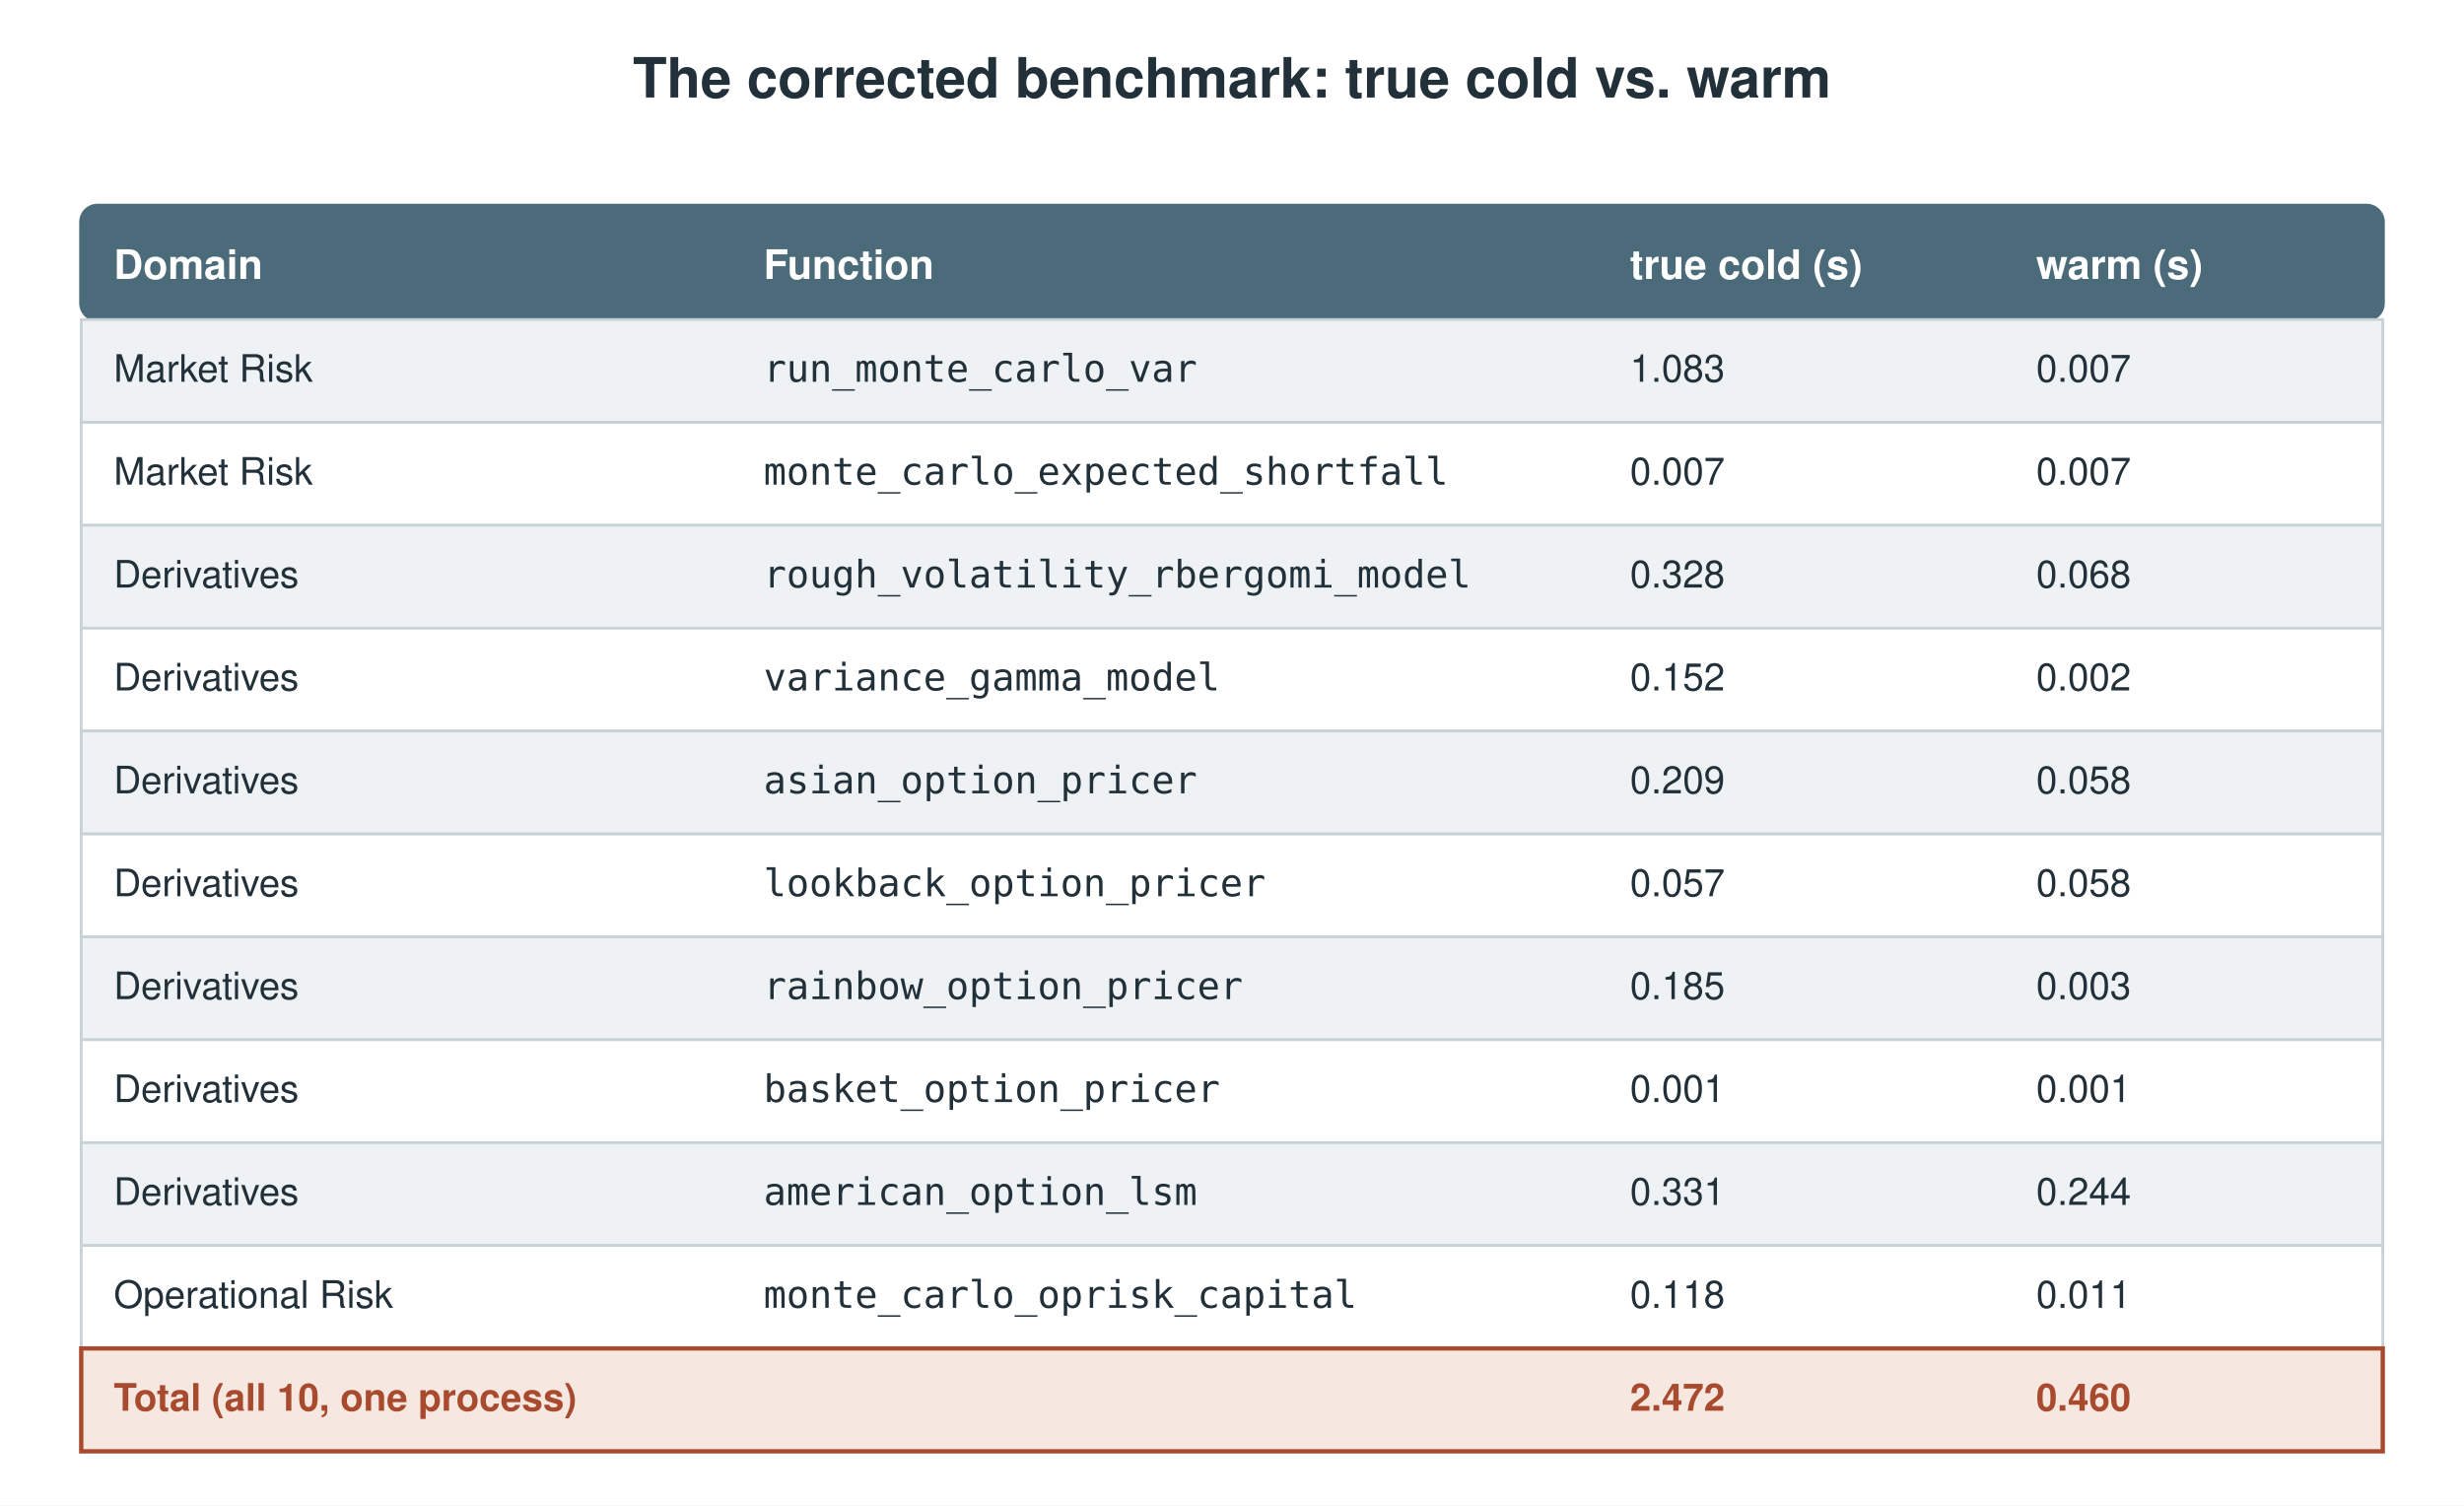
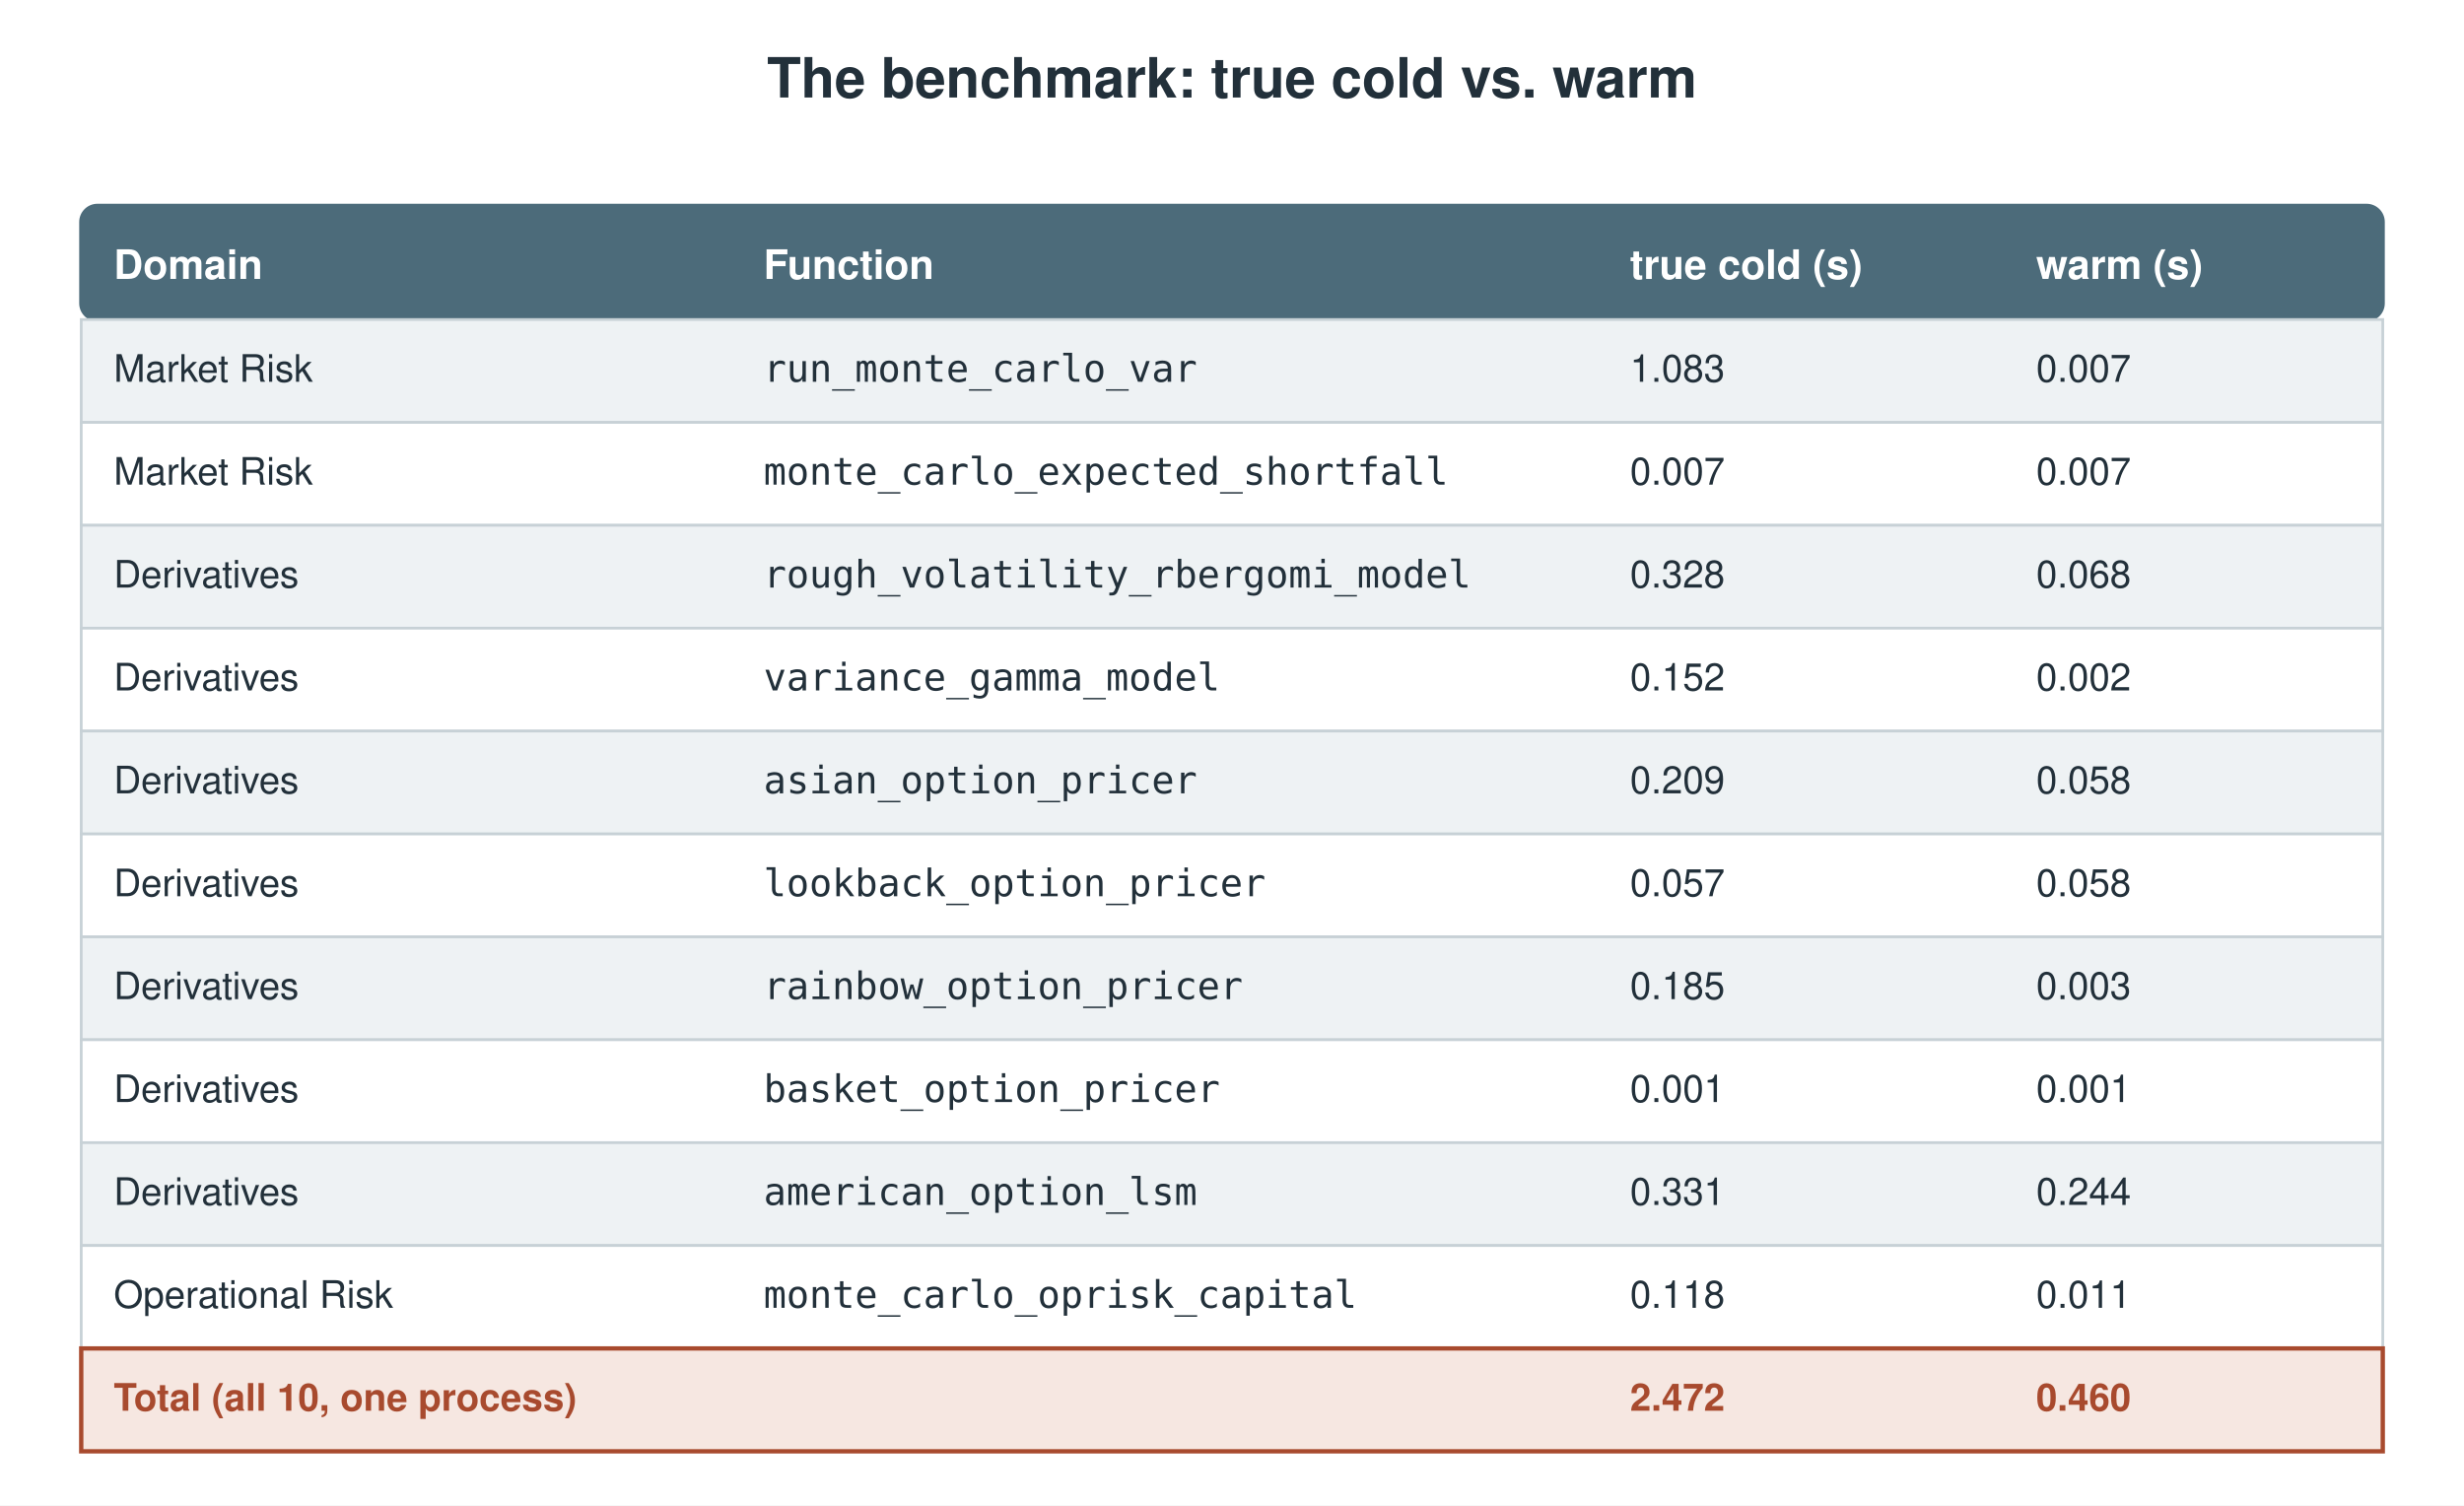
<svg xmlns="http://www.w3.org/2000/svg" width="910" height="556" viewBox="0 0 910 556">
  <rect width="910" height="556" fill="#ffffff" />
-   <text x="455.0" y="36" font-family="Helvetica, Arial, sans-serif" font-size="20.5" font-weight="700" fill="#22303a" text-anchor="middle">The corrected benchmark: true cold vs. warm</text>
+   <text x="455.0" y="36" font-family="Helvetica, Arial, sans-serif" font-size="20.5" font-weight="700" fill="#22303a" text-anchor="middle">The benchmark: true cold vs. warm</text>
  <rect x="30" y="76" width="850" height="42" rx="6" fill="#4c6b7a" stroke="#4c6b7a" stroke-width="1.5" />
  <text x="42" y="103" font-family="Helvetica, Arial, sans-serif" font-size="15" font-weight="700" fill="#ffffff" text-anchor="start">Domain</text>
  <text x="282" y="103" font-family="Helvetica, Arial, sans-serif" font-size="15" font-weight="700" fill="#ffffff" text-anchor="start">Function</text>
  <text x="602" y="103" font-family="Helvetica, Arial, sans-serif" font-size="15" font-weight="700" fill="#ffffff" text-anchor="start">true cold (s)</text>
  <text x="752" y="103" font-family="Helvetica, Arial, sans-serif" font-size="15" font-weight="700" fill="#ffffff" text-anchor="start">warm (s)</text>
  <rect x="30" y="118" width="850" height="38" rx="0" fill="#eef2f4" stroke="#c7d1d6" stroke-width="1" />
  <text x="42" y="141.0" font-family="Helvetica, Arial, sans-serif" font-size="14" font-weight="normal" fill="#22303a" text-anchor="start">Market Risk</text>
  <text x="282" y="141.0" font-family="SFMono-Regular, Menlo, Consolas, monospace" font-size="14" font-weight="normal" fill="#22303a" text-anchor="start">run_monte_carlo_var</text>
  <text x="602" y="141.0" font-family="Helvetica, Arial, sans-serif" font-size="14" font-weight="normal" fill="#22303a" text-anchor="start">1.083</text>
  <text x="752" y="141.0" font-family="Helvetica, Arial, sans-serif" font-size="14" font-weight="normal" fill="#22303a" text-anchor="start">0.007</text>
  <rect x="30" y="156" width="850" height="38" rx="0" fill="#ffffff" stroke="#c7d1d6" stroke-width="1" />
  <text x="42" y="179.0" font-family="Helvetica, Arial, sans-serif" font-size="14" font-weight="normal" fill="#22303a" text-anchor="start">Market Risk</text>
  <text x="282" y="179.0" font-family="SFMono-Regular, Menlo, Consolas, monospace" font-size="14" font-weight="normal" fill="#22303a" text-anchor="start">monte_carlo_expected_shortfall</text>
  <text x="602" y="179.0" font-family="Helvetica, Arial, sans-serif" font-size="14" font-weight="normal" fill="#22303a" text-anchor="start">0.007</text>
  <text x="752" y="179.0" font-family="Helvetica, Arial, sans-serif" font-size="14" font-weight="normal" fill="#22303a" text-anchor="start">0.007</text>
  <rect x="30" y="194" width="850" height="38" rx="0" fill="#eef2f4" stroke="#c7d1d6" stroke-width="1" />
  <text x="42" y="217.0" font-family="Helvetica, Arial, sans-serif" font-size="14" font-weight="normal" fill="#22303a" text-anchor="start">Derivatives</text>
  <text x="282" y="217.0" font-family="SFMono-Regular, Menlo, Consolas, monospace" font-size="14" font-weight="normal" fill="#22303a" text-anchor="start">rough_volatility_rbergomi_model</text>
  <text x="602" y="217.0" font-family="Helvetica, Arial, sans-serif" font-size="14" font-weight="normal" fill="#22303a" text-anchor="start">0.328</text>
  <text x="752" y="217.0" font-family="Helvetica, Arial, sans-serif" font-size="14" font-weight="normal" fill="#22303a" text-anchor="start">0.068</text>
  <rect x="30" y="232" width="850" height="38" rx="0" fill="#ffffff" stroke="#c7d1d6" stroke-width="1" />
  <text x="42" y="255.0" font-family="Helvetica, Arial, sans-serif" font-size="14" font-weight="normal" fill="#22303a" text-anchor="start">Derivatives</text>
  <text x="282" y="255.0" font-family="SFMono-Regular, Menlo, Consolas, monospace" font-size="14" font-weight="normal" fill="#22303a" text-anchor="start">variance_gamma_model</text>
  <text x="602" y="255.0" font-family="Helvetica, Arial, sans-serif" font-size="14" font-weight="normal" fill="#22303a" text-anchor="start">0.152</text>
  <text x="752" y="255.0" font-family="Helvetica, Arial, sans-serif" font-size="14" font-weight="normal" fill="#22303a" text-anchor="start">0.002</text>
  <rect x="30" y="270" width="850" height="38" rx="0" fill="#eef2f4" stroke="#c7d1d6" stroke-width="1" />
  <text x="42" y="293.0" font-family="Helvetica, Arial, sans-serif" font-size="14" font-weight="normal" fill="#22303a" text-anchor="start">Derivatives</text>
  <text x="282" y="293.0" font-family="SFMono-Regular, Menlo, Consolas, monospace" font-size="14" font-weight="normal" fill="#22303a" text-anchor="start">asian_option_pricer</text>
  <text x="602" y="293.0" font-family="Helvetica, Arial, sans-serif" font-size="14" font-weight="normal" fill="#22303a" text-anchor="start">0.209</text>
  <text x="752" y="293.0" font-family="Helvetica, Arial, sans-serif" font-size="14" font-weight="normal" fill="#22303a" text-anchor="start">0.058</text>
  <rect x="30" y="308" width="850" height="38" rx="0" fill="#ffffff" stroke="#c7d1d6" stroke-width="1" />
  <text x="42" y="331.0" font-family="Helvetica, Arial, sans-serif" font-size="14" font-weight="normal" fill="#22303a" text-anchor="start">Derivatives</text>
  <text x="282" y="331.0" font-family="SFMono-Regular, Menlo, Consolas, monospace" font-size="14" font-weight="normal" fill="#22303a" text-anchor="start">lookback_option_pricer</text>
  <text x="602" y="331.0" font-family="Helvetica, Arial, sans-serif" font-size="14" font-weight="normal" fill="#22303a" text-anchor="start">0.057</text>
  <text x="752" y="331.0" font-family="Helvetica, Arial, sans-serif" font-size="14" font-weight="normal" fill="#22303a" text-anchor="start">0.058</text>
  <rect x="30" y="346" width="850" height="38" rx="0" fill="#eef2f4" stroke="#c7d1d6" stroke-width="1" />
  <text x="42" y="369.0" font-family="Helvetica, Arial, sans-serif" font-size="14" font-weight="normal" fill="#22303a" text-anchor="start">Derivatives</text>
  <text x="282" y="369.0" font-family="SFMono-Regular, Menlo, Consolas, monospace" font-size="14" font-weight="normal" fill="#22303a" text-anchor="start">rainbow_option_pricer</text>
  <text x="602" y="369.0" font-family="Helvetica, Arial, sans-serif" font-size="14" font-weight="normal" fill="#22303a" text-anchor="start">0.185</text>
  <text x="752" y="369.0" font-family="Helvetica, Arial, sans-serif" font-size="14" font-weight="normal" fill="#22303a" text-anchor="start">0.003</text>
  <rect x="30" y="384" width="850" height="38" rx="0" fill="#ffffff" stroke="#c7d1d6" stroke-width="1" />
  <text x="42" y="407.0" font-family="Helvetica, Arial, sans-serif" font-size="14" font-weight="normal" fill="#22303a" text-anchor="start">Derivatives</text>
  <text x="282" y="407.0" font-family="SFMono-Regular, Menlo, Consolas, monospace" font-size="14" font-weight="normal" fill="#22303a" text-anchor="start">basket_option_pricer</text>
  <text x="602" y="407.0" font-family="Helvetica, Arial, sans-serif" font-size="14" font-weight="normal" fill="#22303a" text-anchor="start">0.001</text>
  <text x="752" y="407.0" font-family="Helvetica, Arial, sans-serif" font-size="14" font-weight="normal" fill="#22303a" text-anchor="start">0.001</text>
  <rect x="30" y="422" width="850" height="38" rx="0" fill="#eef2f4" stroke="#c7d1d6" stroke-width="1" />
  <text x="42" y="445.0" font-family="Helvetica, Arial, sans-serif" font-size="14" font-weight="normal" fill="#22303a" text-anchor="start">Derivatives</text>
  <text x="282" y="445.0" font-family="SFMono-Regular, Menlo, Consolas, monospace" font-size="14" font-weight="normal" fill="#22303a" text-anchor="start">american_option_lsm</text>
  <text x="602" y="445.0" font-family="Helvetica, Arial, sans-serif" font-size="14" font-weight="normal" fill="#22303a" text-anchor="start">0.331</text>
  <text x="752" y="445.0" font-family="Helvetica, Arial, sans-serif" font-size="14" font-weight="normal" fill="#22303a" text-anchor="start">0.244</text>
  <rect x="30" y="460" width="850" height="38" rx="0" fill="#ffffff" stroke="#c7d1d6" stroke-width="1" />
  <text x="42" y="483.0" font-family="Helvetica, Arial, sans-serif" font-size="14" font-weight="normal" fill="#22303a" text-anchor="start">Operational Risk</text>
  <text x="282" y="483.0" font-family="SFMono-Regular, Menlo, Consolas, monospace" font-size="14" font-weight="normal" fill="#22303a" text-anchor="start">monte_carlo_oprisk_capital</text>
  <text x="602" y="483.0" font-family="Helvetica, Arial, sans-serif" font-size="14" font-weight="normal" fill="#22303a" text-anchor="start">0.118</text>
  <text x="752" y="483.0" font-family="Helvetica, Arial, sans-serif" font-size="14" font-weight="normal" fill="#22303a" text-anchor="start">0.011</text>
  <rect x="30" y="498" width="850" height="38" rx="0" fill="#f6e7e1" stroke="#a84a2e" stroke-width="1.6" />
  <text x="42" y="521.0" font-family="Helvetica, Arial, sans-serif" font-size="14" font-weight="700" fill="#a84a2e" text-anchor="start">Total (all 10, one process)</text>
  <text x="282" y="521.0" font-family="SFMono-Regular, Menlo, Consolas, monospace" font-size="14" font-weight="700" fill="#a84a2e" text-anchor="start" />
  <text x="602" y="521.0" font-family="Helvetica, Arial, sans-serif" font-size="14" font-weight="700" fill="#a84a2e" text-anchor="start">2.472</text>
  <text x="752" y="521.0" font-family="Helvetica, Arial, sans-serif" font-size="14" font-weight="700" fill="#a84a2e" text-anchor="start">0.460</text>
</svg>
